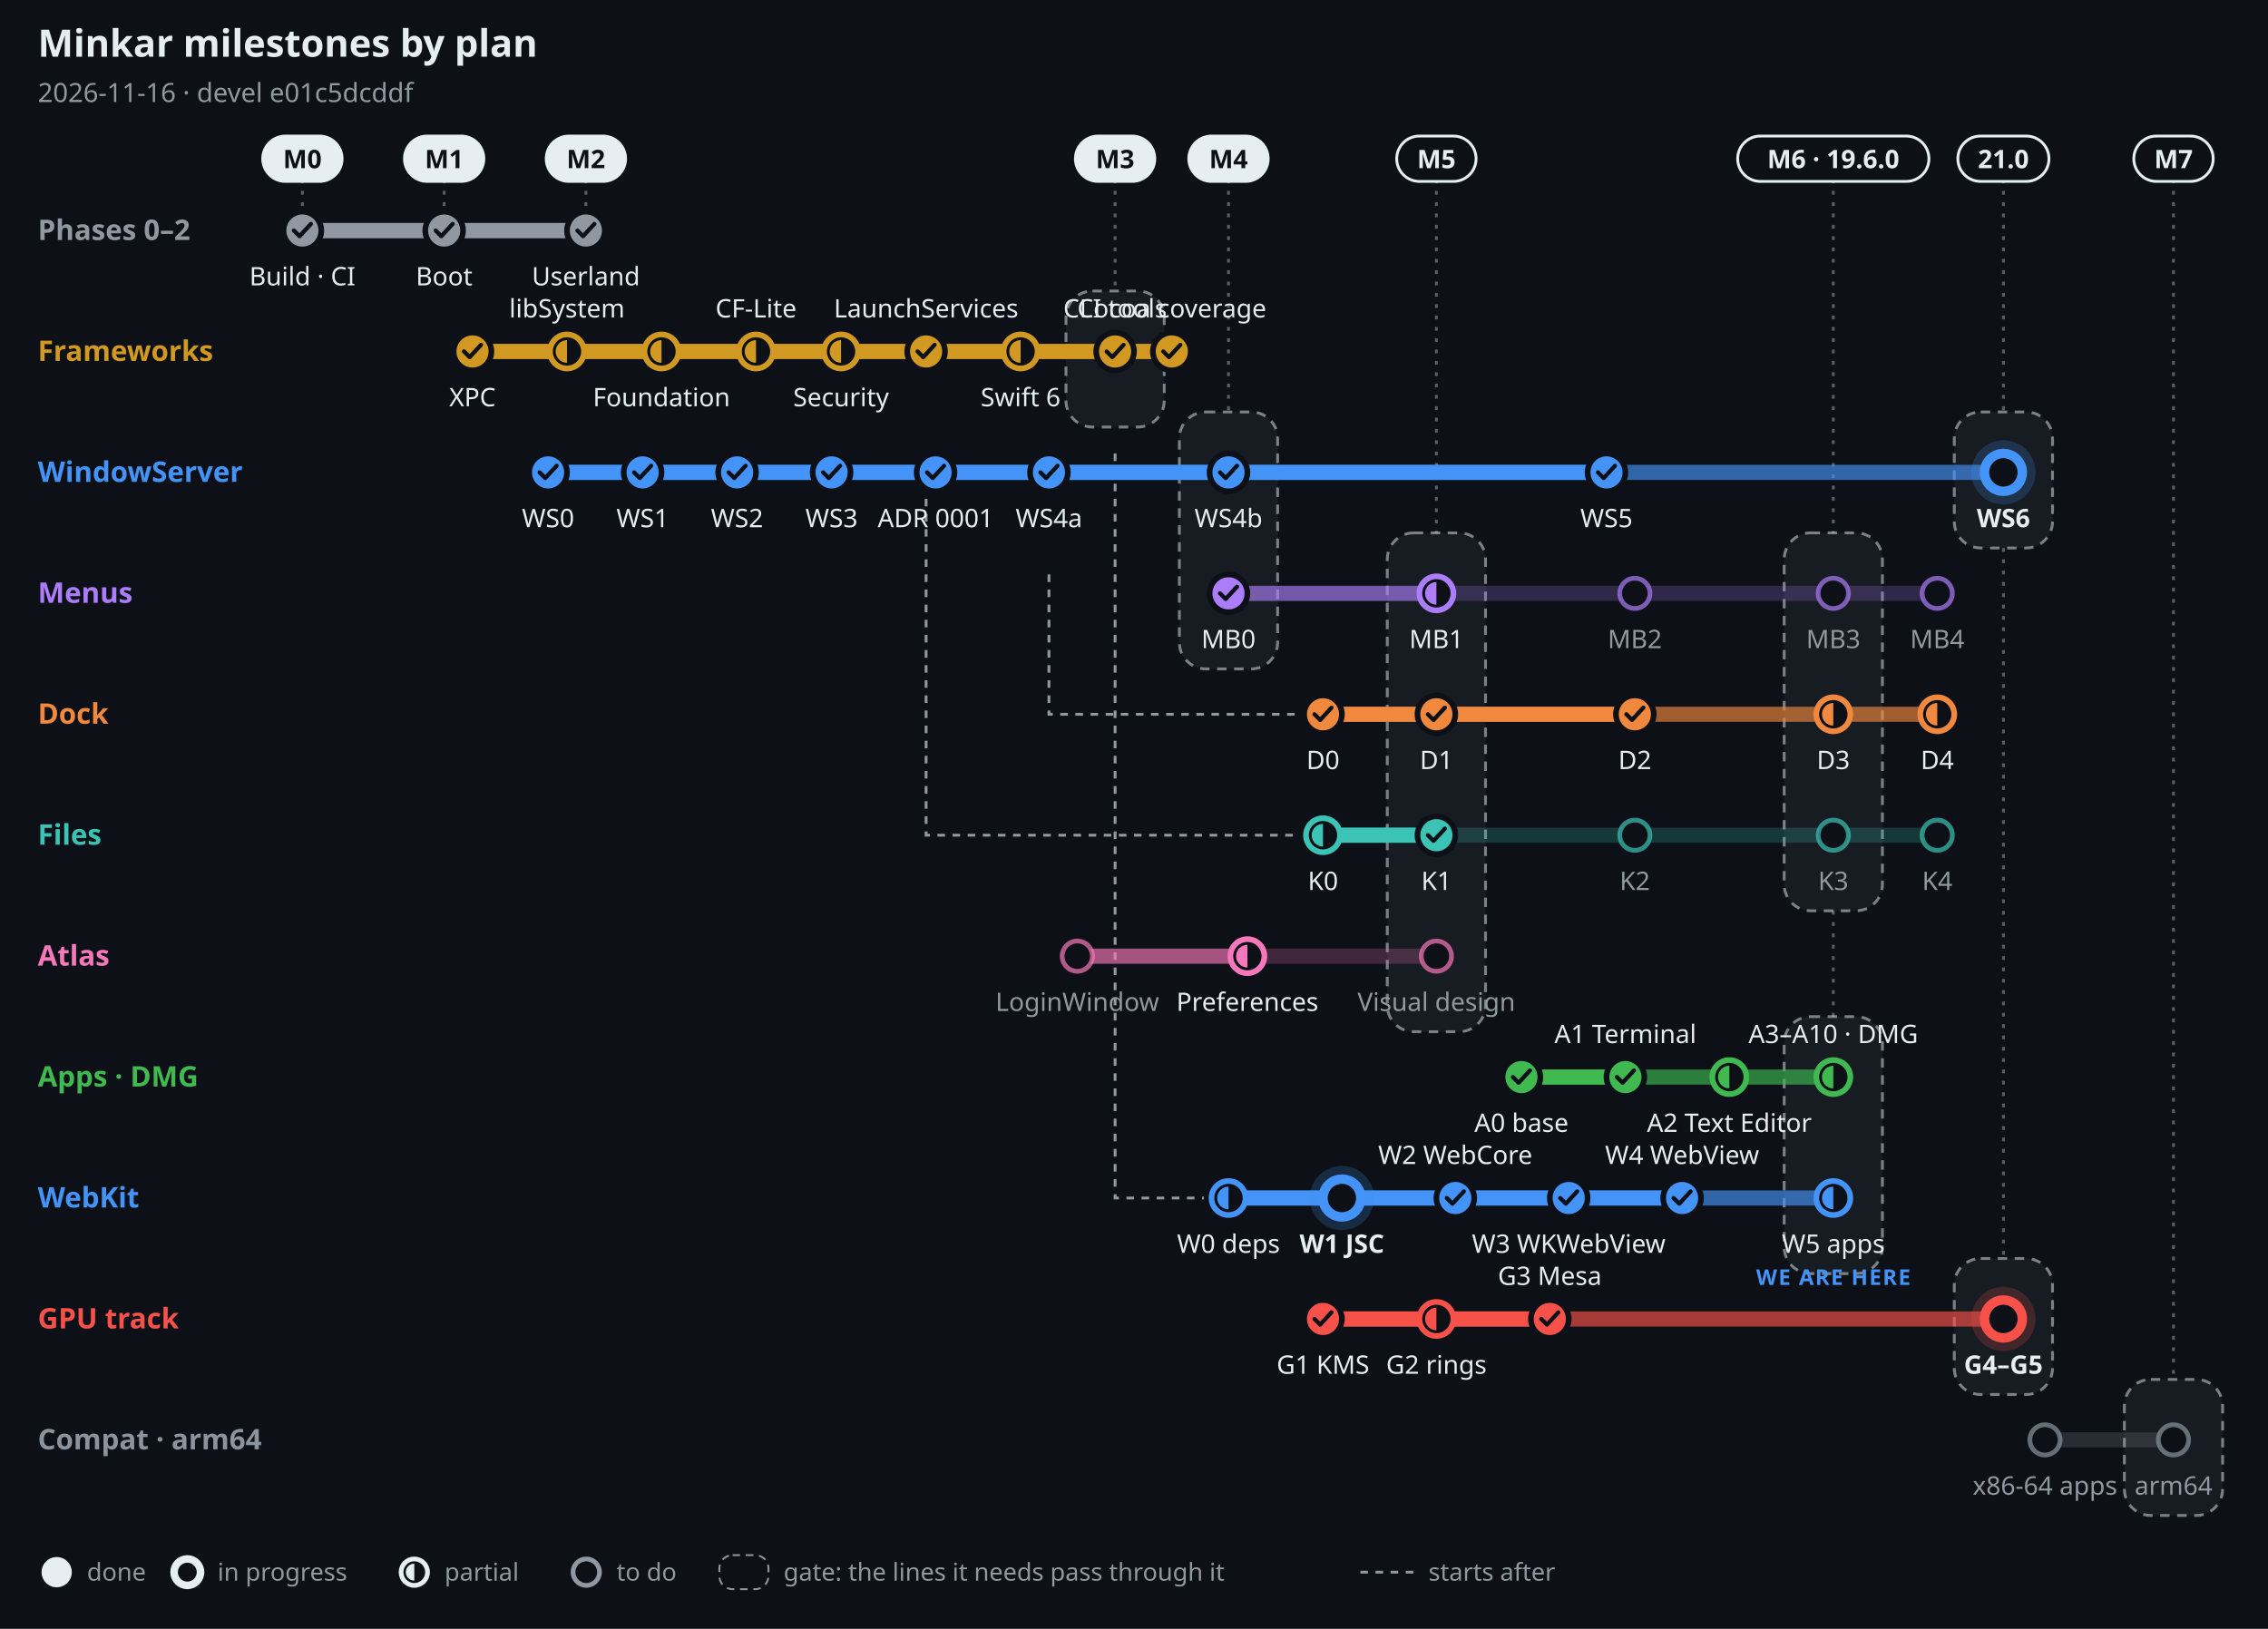
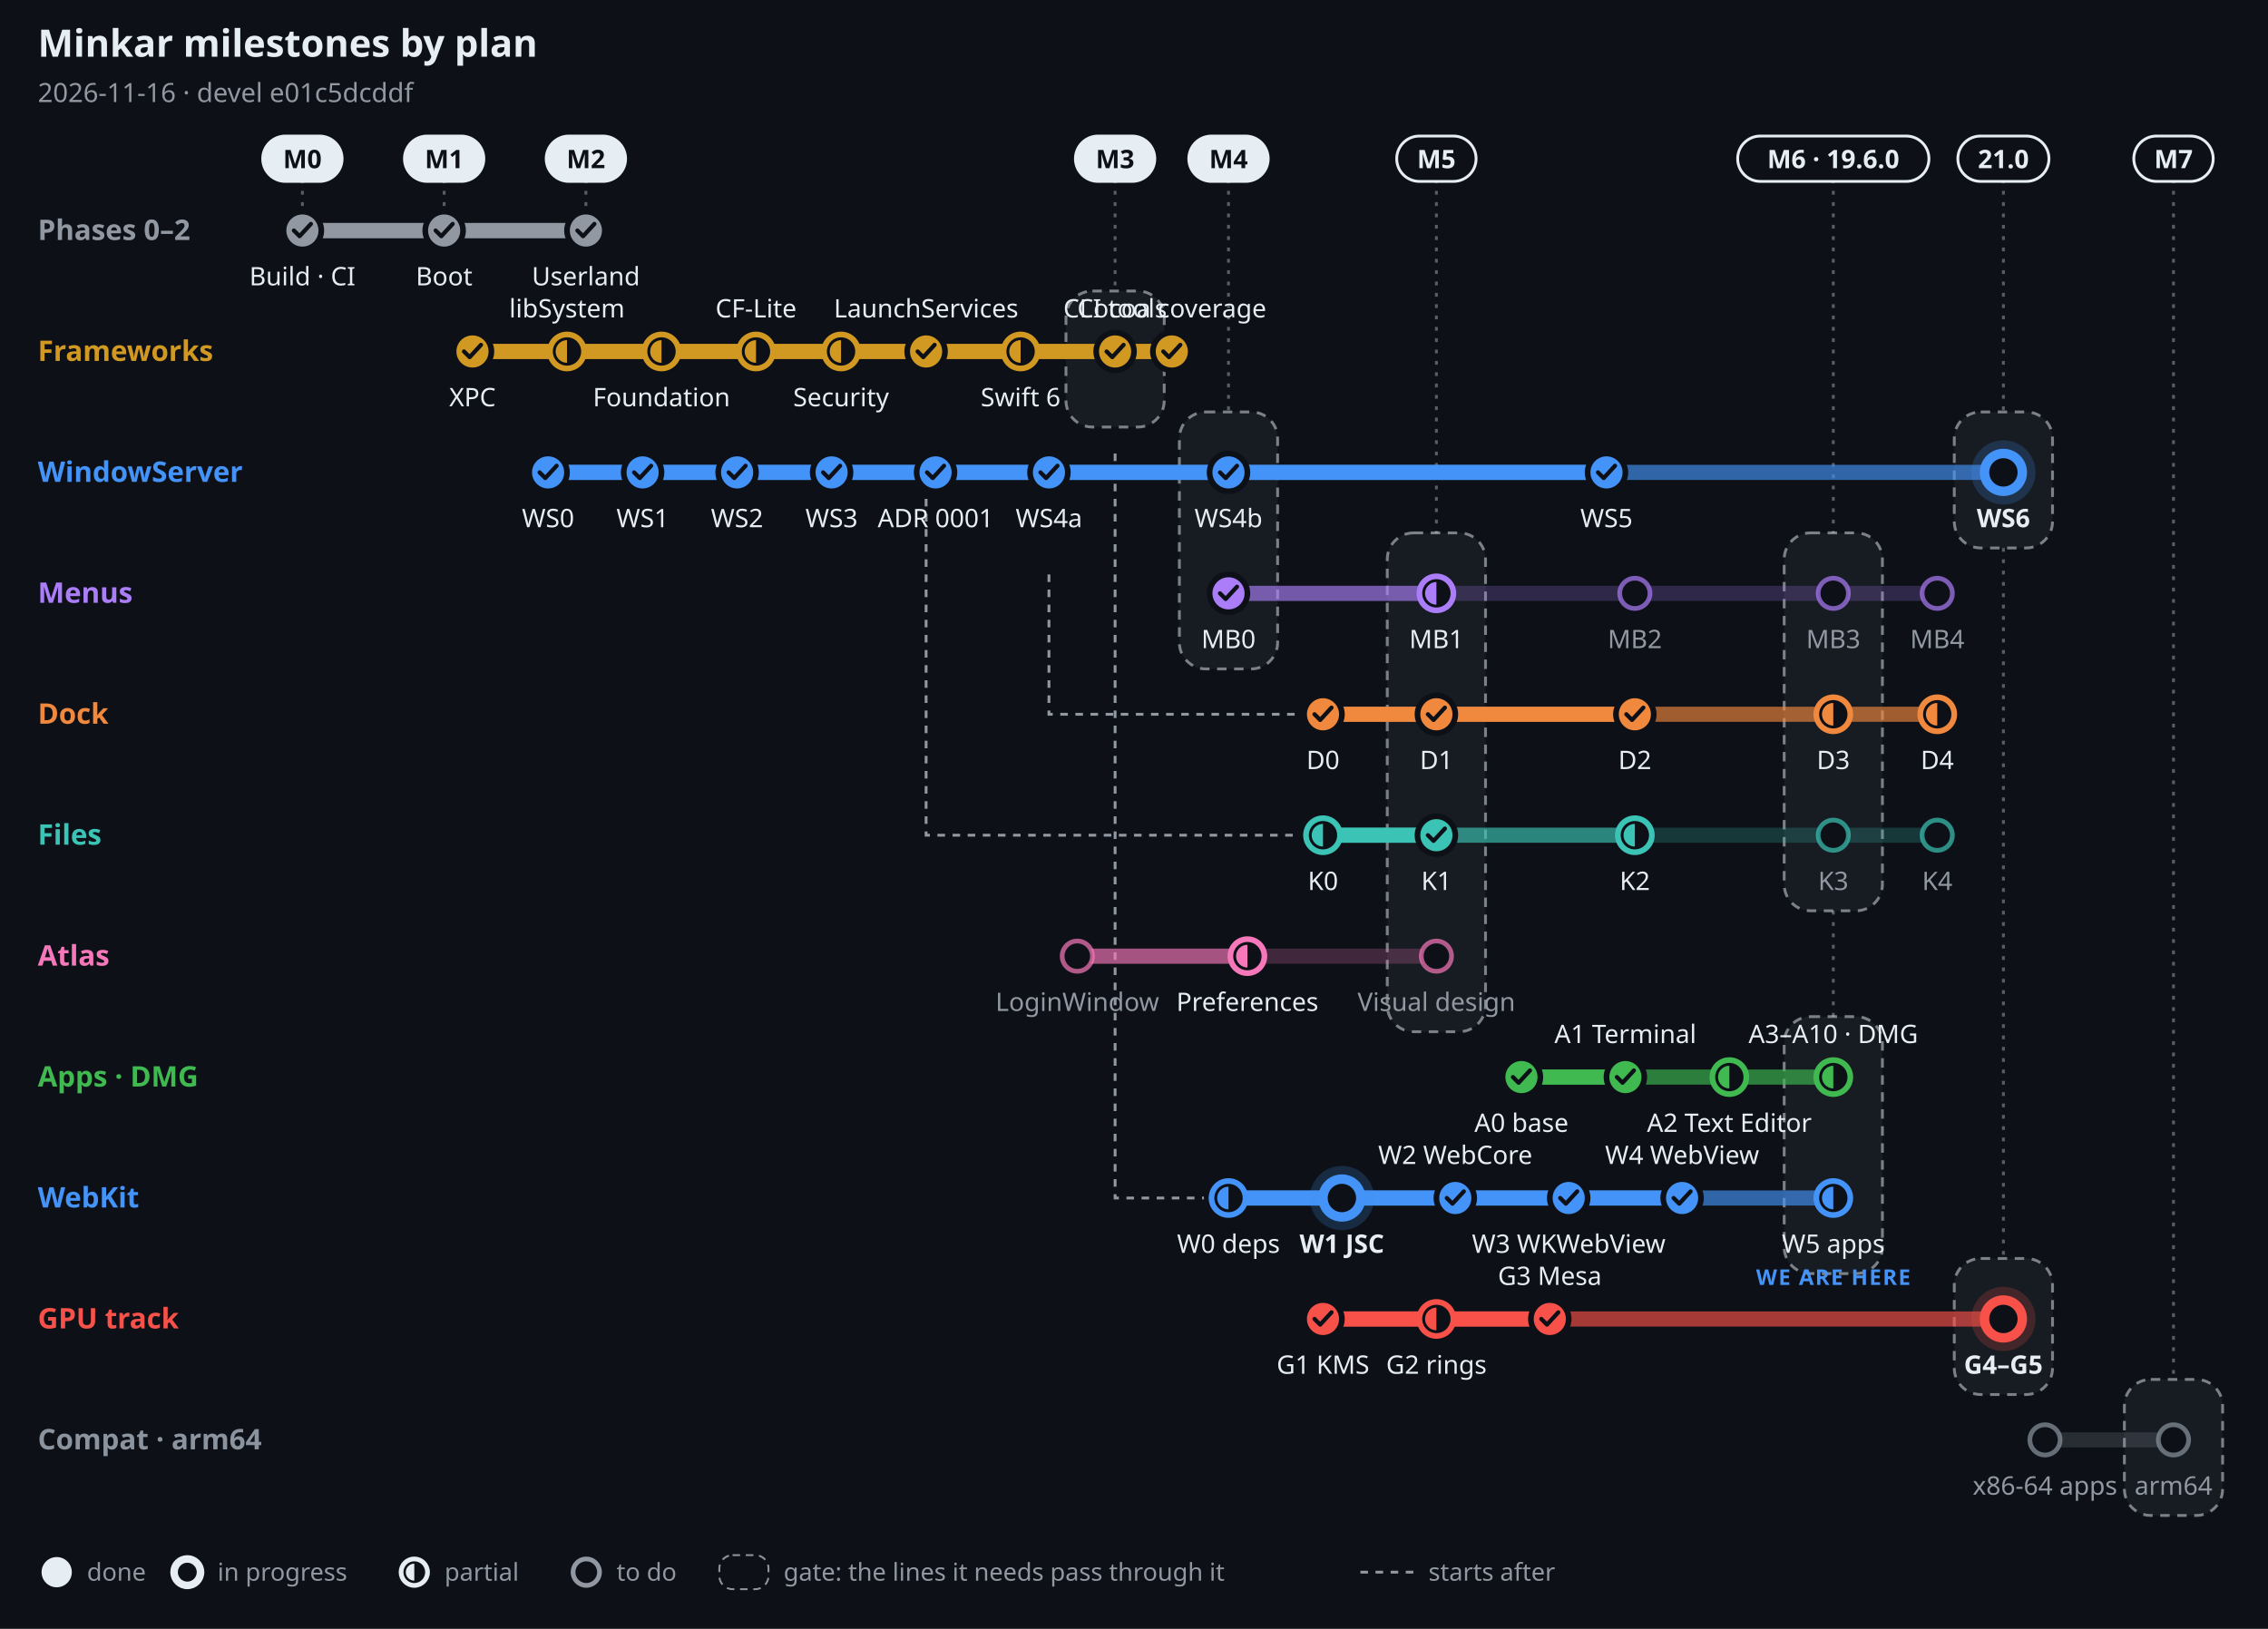
<svg xmlns="http://www.w3.org/2000/svg" width="1200" height="862" viewBox="0 0 1200 862" font-family="-apple-system, BlinkMacSystemFont, 'Segoe UI', 'Noto Sans', Helvetica, Arial, sans-serif" role="img" aria-label="Minkar milestones by plan, 2026-11-16">
  <rect width="1200" height="862" fill="#0d1117" />
  <text x="20" y="30" font-size="20" font-weight="700" fill="#e6edf3" text-anchor="start">Minkar milestones by plan</text>
  <text x="20" y="54" font-size="14" font-weight="400" fill="#9198a1" text-anchor="start">2026-11-16 · devel e01c5dcddf</text>
  <line x1="160" y1="95" x2="160" y2="110" stroke="#e6edf3" stroke-opacity=".35" stroke-width="1.5" stroke-dasharray="2 4" />
  <rect x="139" y="72" width="42" height="24" rx="12" fill="#e6edf3" stroke="#e6edf3" stroke-width="1.5" />
  <text x="160" y="89" font-size="13.5" font-weight="700" fill="#0d1117" text-anchor="middle">M0</text>
  <line x1="235" y1="95" x2="235" y2="110" stroke="#e6edf3" stroke-opacity=".35" stroke-width="1.5" stroke-dasharray="2 4" />
  <rect x="214" y="72" width="42" height="24" rx="12" fill="#e6edf3" stroke="#e6edf3" stroke-width="1.5" />
  <text x="235" y="89" font-size="13.5" font-weight="700" fill="#0d1117" text-anchor="middle">M1</text>
  <line x1="310" y1="95" x2="310" y2="110" stroke="#e6edf3" stroke-opacity=".35" stroke-width="1.5" stroke-dasharray="2 4" />
  <rect x="289" y="72" width="42" height="24" rx="12" fill="#e6edf3" stroke="#e6edf3" stroke-width="1.5" />
  <text x="310" y="89" font-size="13.5" font-weight="700" fill="#0d1117" text-anchor="middle">M2</text>
  <line x1="590" y1="95" x2="590" y2="154" stroke="#e6edf3" stroke-opacity=".35" stroke-width="1.5" stroke-dasharray="2 4" />
  <rect x="564" y="154" width="52" height="72" rx="14" fill="#e6edf3" fill-opacity=".05" stroke="#e6edf3" stroke-opacity=".5" stroke-width="1.5" stroke-dasharray="5 4" />
  <rect x="569" y="72" width="42" height="24" rx="12" fill="#e6edf3" stroke="#e6edf3" stroke-width="1.5" />
  <text x="590" y="89" font-size="13.5" font-weight="700" fill="#0d1117" text-anchor="middle">M3</text>
  <line x1="650" y1="95" x2="650" y2="218" stroke="#e6edf3" stroke-opacity=".35" stroke-width="1.5" stroke-dasharray="2 4" />
  <rect x="624" y="218" width="52" height="136" rx="14" fill="#e6edf3" fill-opacity=".05" stroke="#e6edf3" stroke-opacity=".5" stroke-width="1.5" stroke-dasharray="5 4" />
  <rect x="629" y="72" width="42" height="24" rx="12" fill="#e6edf3" stroke="#e6edf3" stroke-width="1.5" />
  <text x="650" y="89" font-size="13.5" font-weight="700" fill="#0d1117" text-anchor="middle">M4</text>
  <line x1="760" y1="95" x2="760" y2="282" stroke="#e6edf3" stroke-opacity=".35" stroke-width="1.5" stroke-dasharray="2 4" />
  <rect x="734" y="282" width="52" height="264" rx="14" fill="#e6edf3" fill-opacity=".05" stroke="#e6edf3" stroke-opacity=".5" stroke-width="1.5" stroke-dasharray="5 4" />
  <rect x="739" y="72" width="42" height="24" rx="12" fill="#0d1117" stroke="#e6edf3" stroke-width="1.5" />
  <text x="760" y="89" font-size="13.5" font-weight="700" fill="#e6edf3" text-anchor="middle">M5</text>
  <line x1="970" y1="95" x2="970" y2="282" stroke="#e6edf3" stroke-opacity=".35" stroke-width="1.5" stroke-dasharray="2 4" />
  <rect x="944" y="282" width="52" height="200" rx="14" fill="#e6edf3" fill-opacity=".05" stroke="#e6edf3" stroke-opacity=".5" stroke-width="1.5" stroke-dasharray="5 4" />
  <line x1="970" y1="482" x2="970" y2="538" stroke="#e6edf3" stroke-opacity=".35" stroke-width="1.5" stroke-dasharray="2 4" />
  <rect x="944" y="538" width="52" height="136" rx="14" fill="#e6edf3" fill-opacity=".05" stroke="#e6edf3" stroke-opacity=".5" stroke-width="1.5" stroke-dasharray="5 4" />
  <rect x="919.4" y="72" width="101.2" height="24" rx="12" fill="#0d1117" stroke="#e6edf3" stroke-width="1.5" />
  <text x="970" y="89" font-size="13.5" font-weight="700" fill="#e6edf3" text-anchor="middle">M6 · 19.6.0</text>
  <line x1="1060" y1="95" x2="1060" y2="218" stroke="#e6edf3" stroke-opacity=".35" stroke-width="1.5" stroke-dasharray="2 4" />
  <rect x="1034" y="218" width="52" height="72" rx="14" fill="#e6edf3" fill-opacity=".05" stroke="#e6edf3" stroke-opacity=".5" stroke-width="1.5" stroke-dasharray="5 4" />
  <line x1="1060" y1="290" x2="1060" y2="666" stroke="#e6edf3" stroke-opacity=".35" stroke-width="1.5" stroke-dasharray="2 4" />
  <rect x="1034" y="666" width="52" height="72" rx="14" fill="#e6edf3" fill-opacity=".05" stroke="#e6edf3" stroke-opacity=".5" stroke-width="1.5" stroke-dasharray="5 4" />
  <rect x="1035.9" y="72" width="48.2" height="24" rx="12" fill="#0d1117" stroke="#e6edf3" stroke-width="1.5" />
  <text x="1060" y="89" font-size="13.5" font-weight="700" fill="#e6edf3" text-anchor="middle">21.0</text>
  <line x1="1150" y1="95" x2="1150" y2="730" stroke="#e6edf3" stroke-opacity=".35" stroke-width="1.5" stroke-dasharray="2 4" />
  <rect x="1124" y="730" width="52" height="72" rx="14" fill="#e6edf3" fill-opacity=".05" stroke="#e6edf3" stroke-opacity=".5" stroke-width="1.5" stroke-dasharray="5 4" />
  <rect x="1129" y="72" width="42" height="24" rx="12" fill="#0d1117" stroke="#e6edf3" stroke-width="1.5" />
  <text x="1150" y="89" font-size="13.5" font-weight="700" fill="#e6edf3" text-anchor="middle">M7</text>
  <path d="M555 304 V378 H687" fill="none" stroke="#9198a1" stroke-width="1.5" stroke-dasharray="4 4" />
  <path d="M490 240 V442 H687" fill="none" stroke="#9198a1" stroke-width="1.5" stroke-dasharray="4 4" />
  <path d="M590 240 V634 H637" fill="none" stroke="#9198a1" stroke-width="1.5" stroke-dasharray="4 4" />
  <text x="20" y="127" font-size="15" font-weight="700" fill="#9198a1" text-anchor="start">Phases 0–2</text>
  <line x1="160" y1="122" x2="310" y2="122" stroke="#9198a1" stroke-opacity=".22" stroke-width="8" stroke-linecap="round" />
  <line x1="160" y1="122" x2="310" y2="122" stroke="#9198a1" stroke-opacity=".55" stroke-width="8" stroke-linecap="round" />
  <line x1="160" y1="122" x2="310" y2="122" stroke="#9198a1" stroke-opacity="1" stroke-width="8" stroke-linecap="round" />
  <circle cx="160" cy="122" r="10" fill="#9198a1" stroke="#0d1117" stroke-width="3" />
  <path d="M155.5 122 l3 3 l6 -6.5" fill="none" stroke="#0d1117" stroke-width="2.2" stroke-linecap="round" stroke-linejoin="round" />
  <text x="160" y="151" font-size="13.5" font-weight="500" fill="#e6edf3" text-anchor="middle">Build · CI</text>
  <circle cx="235" cy="122" r="10" fill="#9198a1" stroke="#0d1117" stroke-width="3" />
  <path d="M230.5 122 l3 3 l6 -6.5" fill="none" stroke="#0d1117" stroke-width="2.2" stroke-linecap="round" stroke-linejoin="round" />
  <text x="235" y="151" font-size="13.5" font-weight="500" fill="#e6edf3" text-anchor="middle">Boot</text>
  <circle cx="310" cy="122" r="10" fill="#9198a1" stroke="#0d1117" stroke-width="3" />
  <path d="M305.5 122 l3 3 l6 -6.5" fill="none" stroke="#0d1117" stroke-width="2.2" stroke-linecap="round" stroke-linejoin="round" />
  <text x="310" y="151" font-size="13.5" font-weight="500" fill="#e6edf3" text-anchor="middle">Userland</text>
  <text x="20" y="191" font-size="15" font-weight="700" fill="#d29922" text-anchor="start">Frameworks</text>
  <line x1="250" y1="186" x2="620" y2="186" stroke="#d29922" stroke-opacity=".22" stroke-width="8" stroke-linecap="round" />
  <line x1="250" y1="186" x2="620" y2="186" stroke="#d29922" stroke-opacity=".55" stroke-width="8" stroke-linecap="round" />
  <line x1="250" y1="186" x2="620" y2="186" stroke="#d29922" stroke-opacity="1" stroke-width="8" stroke-linecap="round" />
  <circle cx="250" cy="186" r="10" fill="#d29922" stroke="#0d1117" stroke-width="3" />
  <path d="M245.5 186 l3 3 l6 -6.5" fill="none" stroke="#0d1117" stroke-width="2.2" stroke-linecap="round" stroke-linejoin="round" />
  <text x="250" y="215" font-size="13.5" font-weight="500" fill="#e6edf3" text-anchor="middle">XPC</text>
  <circle cx="300" cy="186" r="9" fill="#0d1117" stroke="#d29922" stroke-width="3" />
  <path d="M300 180 A6 6 0 0 0 300 192 Z" fill="#d29922" />
  <text x="300" y="168" font-size="13.5" font-weight="500" fill="#e6edf3" text-anchor="middle">libSystem</text>
  <circle cx="350" cy="186" r="9" fill="#0d1117" stroke="#d29922" stroke-width="3" />
  <path d="M350 180 A6 6 0 0 0 350 192 Z" fill="#d29922" />
  <text x="350" y="215" font-size="13.5" font-weight="500" fill="#e6edf3" text-anchor="middle">Foundation</text>
  <circle cx="400" cy="186" r="9" fill="#0d1117" stroke="#d29922" stroke-width="3" />
  <path d="M400 180 A6 6 0 0 0 400 192 Z" fill="#d29922" />
  <text x="400" y="168" font-size="13.5" font-weight="500" fill="#e6edf3" text-anchor="middle">CF-Lite</text>
  <circle cx="445" cy="186" r="9" fill="#0d1117" stroke="#d29922" stroke-width="3" />
  <path d="M445 180 A6 6 0 0 0 445 192 Z" fill="#d29922" />
  <text x="445" y="215" font-size="13.5" font-weight="500" fill="#e6edf3" text-anchor="middle">Security</text>
  <circle cx="490" cy="186" r="10" fill="#d29922" stroke="#0d1117" stroke-width="3" />
  <path d="M485.5 186 l3 3 l6 -6.5" fill="none" stroke="#0d1117" stroke-width="2.2" stroke-linecap="round" stroke-linejoin="round" />
  <text x="490" y="168" font-size="13.5" font-weight="500" fill="#e6edf3" text-anchor="middle">LaunchServices</text>
  <circle cx="540" cy="186" r="9" fill="#0d1117" stroke="#d29922" stroke-width="3" />
  <path d="M540 180 A6 6 0 0 0 540 192 Z" fill="#d29922" />
  <text x="540" y="215" font-size="13.5" font-weight="500" fill="#e6edf3" text-anchor="middle">Swift 6</text>
  <circle cx="590" cy="186" r="10" fill="#d29922" stroke="#0d1117" stroke-width="3" />
  <path d="M585.5 186 l3 3 l6 -6.5" fill="none" stroke="#0d1117" stroke-width="2.2" stroke-linecap="round" stroke-linejoin="round" />
  <text x="590" y="168" font-size="13.5" font-weight="500" fill="#e6edf3" text-anchor="middle">CLI tools</text>
  <circle cx="620" cy="186" r="10" fill="#d29922" stroke="#0d1117" stroke-width="3" />
  <path d="M615.5 186 l3 3 l6 -6.5" fill="none" stroke="#0d1117" stroke-width="2.2" stroke-linecap="round" stroke-linejoin="round" />
  <text x="620" y="168" font-size="13.5" font-weight="500" fill="#e6edf3" text-anchor="middle">Cocoa coverage</text>
  <text x="20" y="255" font-size="15" font-weight="700" fill="#4493f8" text-anchor="start">WindowServer</text>
  <line x1="290" y1="250" x2="1060" y2="250" stroke="#4493f8" stroke-opacity=".22" stroke-width="8" stroke-linecap="round" />
  <line x1="290" y1="250" x2="1060" y2="250" stroke="#4493f8" stroke-opacity=".55" stroke-width="8" stroke-linecap="round" />
  <line x1="290" y1="250" x2="850" y2="250" stroke="#4493f8" stroke-opacity="1" stroke-width="8" stroke-linecap="round" />
  <circle cx="290" cy="250" r="10" fill="#4493f8" stroke="#0d1117" stroke-width="3" />
  <path d="M285.5 250 l3 3 l6 -6.5" fill="none" stroke="#0d1117" stroke-width="2.2" stroke-linecap="round" stroke-linejoin="round" />
  <text x="290" y="279" font-size="13.5" font-weight="500" fill="#e6edf3" text-anchor="middle">WS0</text>
  <circle cx="340" cy="250" r="10" fill="#4493f8" stroke="#0d1117" stroke-width="3" />
  <path d="M335.5 250 l3 3 l6 -6.5" fill="none" stroke="#0d1117" stroke-width="2.2" stroke-linecap="round" stroke-linejoin="round" />
  <text x="340" y="279" font-size="13.5" font-weight="500" fill="#e6edf3" text-anchor="middle">WS1</text>
  <circle cx="390" cy="250" r="10" fill="#4493f8" stroke="#0d1117" stroke-width="3" />
  <path d="M385.5 250 l3 3 l6 -6.5" fill="none" stroke="#0d1117" stroke-width="2.2" stroke-linecap="round" stroke-linejoin="round" />
  <text x="390" y="279" font-size="13.5" font-weight="500" fill="#e6edf3" text-anchor="middle">WS2</text>
  <circle cx="440" cy="250" r="10" fill="#4493f8" stroke="#0d1117" stroke-width="3" />
  <path d="M435.5 250 l3 3 l6 -6.5" fill="none" stroke="#0d1117" stroke-width="2.2" stroke-linecap="round" stroke-linejoin="round" />
  <text x="440" y="279" font-size="13.5" font-weight="500" fill="#e6edf3" text-anchor="middle">WS3</text>
  <circle cx="495" cy="250" r="10" fill="#4493f8" stroke="#0d1117" stroke-width="3" />
  <path d="M490.5 250 l3 3 l6 -6.5" fill="none" stroke="#0d1117" stroke-width="2.2" stroke-linecap="round" stroke-linejoin="round" />
  <text x="495" y="279" font-size="13.5" font-weight="500" fill="#e6edf3" text-anchor="middle">ADR 0001</text>
  <circle cx="555" cy="250" r="10" fill="#4493f8" stroke="#0d1117" stroke-width="3" />
  <path d="M550.5 250 l3 3 l6 -6.5" fill="none" stroke="#0d1117" stroke-width="2.2" stroke-linecap="round" stroke-linejoin="round" />
  <text x="555" y="279" font-size="13.5" font-weight="500" fill="#e6edf3" text-anchor="middle">WS4a</text>
  <circle cx="650" cy="250" r="10" fill="#4493f8" stroke="#0d1117" stroke-width="3" />
  <path d="M645.5 250 l3 3 l6 -6.5" fill="none" stroke="#0d1117" stroke-width="2.2" stroke-linecap="round" stroke-linejoin="round" />
  <text x="650" y="279" font-size="13.5" font-weight="500" fill="#e6edf3" text-anchor="middle">WS4b</text>
  <circle cx="850" cy="250" r="10" fill="#4493f8" stroke="#0d1117" stroke-width="3" />
  <path d="M845.5 250 l3 3 l6 -6.5" fill="none" stroke="#0d1117" stroke-width="2.2" stroke-linecap="round" stroke-linejoin="round" />
  <text x="850" y="279" font-size="13.5" font-weight="500" fill="#e6edf3" text-anchor="middle">WS5</text>
  <circle cx="1060" cy="250" r="17" fill="#4493f8" fill-opacity=".2" />
  <circle cx="1060" cy="250" r="10" fill="#0d1117" stroke="#4493f8" stroke-width="5" />
  <text x="1060" y="279" font-size="13.5" font-weight="700" fill="#e6edf3" text-anchor="middle">WS6</text>
  <text x="20" y="319" font-size="15" font-weight="700" fill="#ab7df8" text-anchor="start">Menus</text>
  <line x1="650" y1="314" x2="1025" y2="314" stroke="#ab7df8" stroke-opacity=".22" stroke-width="8" stroke-linecap="round" />
  <line x1="650" y1="314" x2="760" y2="314" stroke="#ab7df8" stroke-opacity=".55" stroke-width="8" stroke-linecap="round" />
  <line x1="650" y1="314" x2="650" y2="314" stroke="#ab7df8" stroke-opacity="1" stroke-width="8" stroke-linecap="round" />
  <circle cx="650" cy="314" r="10" fill="#ab7df8" stroke="#0d1117" stroke-width="3" />
  <path d="M645.5 314 l3 3 l6 -6.5" fill="none" stroke="#0d1117" stroke-width="2.2" stroke-linecap="round" stroke-linejoin="round" />
  <text x="650" y="343" font-size="13.5" font-weight="500" fill="#e6edf3" text-anchor="middle">MB0</text>
  <circle cx="760" cy="314" r="9" fill="#0d1117" stroke="#ab7df8" stroke-width="3" />
  <path d="M760 308 A6 6 0 0 0 760 320 Z" fill="#ab7df8" />
  <text x="760" y="343" font-size="13.5" font-weight="500" fill="#e6edf3" text-anchor="middle">MB1</text>
  <circle cx="865" cy="314" r="8" fill="#0d1117" stroke="#ab7df8" stroke-opacity=".7" stroke-width="2.5" />
  <text x="865" y="343" font-size="13.5" font-weight="500" fill="#9198a1" text-anchor="middle">MB2</text>
  <circle cx="970" cy="314" r="8" fill="#0d1117" stroke="#ab7df8" stroke-opacity=".7" stroke-width="2.5" />
  <text x="970" y="343" font-size="13.5" font-weight="500" fill="#9198a1" text-anchor="middle">MB3</text>
  <circle cx="1025" cy="314" r="8" fill="#0d1117" stroke="#ab7df8" stroke-opacity=".7" stroke-width="2.5" />
  <text x="1025" y="343" font-size="13.5" font-weight="500" fill="#9198a1" text-anchor="middle">MB4</text>
  <text x="20" y="383" font-size="15" font-weight="700" fill="#f0883e" text-anchor="start">Dock</text>
  <line x1="700" y1="378" x2="1025" y2="378" stroke="#f0883e" stroke-opacity=".22" stroke-width="8" stroke-linecap="round" />
  <line x1="700" y1="378" x2="1025" y2="378" stroke="#f0883e" stroke-opacity=".55" stroke-width="8" stroke-linecap="round" />
  <line x1="700" y1="378" x2="865" y2="378" stroke="#f0883e" stroke-opacity="1" stroke-width="8" stroke-linecap="round" />
  <circle cx="700" cy="378" r="10" fill="#f0883e" stroke="#0d1117" stroke-width="3" />
  <path d="M695.5 378 l3 3 l6 -6.5" fill="none" stroke="#0d1117" stroke-width="2.2" stroke-linecap="round" stroke-linejoin="round" />
  <text x="700" y="407" font-size="13.5" font-weight="500" fill="#e6edf3" text-anchor="middle">D0</text>
  <circle cx="760" cy="378" r="10" fill="#f0883e" stroke="#0d1117" stroke-width="3" />
  <path d="M755.5 378 l3 3 l6 -6.5" fill="none" stroke="#0d1117" stroke-width="2.2" stroke-linecap="round" stroke-linejoin="round" />
  <text x="760" y="407" font-size="13.5" font-weight="500" fill="#e6edf3" text-anchor="middle">D1</text>
  <circle cx="865" cy="378" r="10" fill="#f0883e" stroke="#0d1117" stroke-width="3" />
  <path d="M860.5 378 l3 3 l6 -6.5" fill="none" stroke="#0d1117" stroke-width="2.2" stroke-linecap="round" stroke-linejoin="round" />
  <text x="865" y="407" font-size="13.5" font-weight="500" fill="#e6edf3" text-anchor="middle">D2</text>
  <circle cx="970" cy="378" r="9" fill="#0d1117" stroke="#f0883e" stroke-width="3" />
  <path d="M970 372 A6 6 0 0 0 970 384 Z" fill="#f0883e" />
  <text x="970" y="407" font-size="13.5" font-weight="500" fill="#e6edf3" text-anchor="middle">D3</text>
  <circle cx="1025" cy="378" r="9" fill="#0d1117" stroke="#f0883e" stroke-width="3" />
  <path d="M1025 372 A6 6 0 0 0 1025 384 Z" fill="#f0883e" />
  <text x="1025" y="407" font-size="13.5" font-weight="500" fill="#e6edf3" text-anchor="middle">D4</text>
  <text x="20" y="447" font-size="15" font-weight="700" fill="#3bc4b5" text-anchor="start">Files</text>
  <line x1="700" y1="442" x2="1025" y2="442" stroke="#3bc4b5" stroke-opacity=".22" stroke-width="8" stroke-linecap="round" />
-   <line x1="700" y1="442" x2="760" y2="442" stroke="#3bc4b5" stroke-opacity=".55" stroke-width="8" stroke-linecap="round" />
+   <line x1="700" y1="442" x2="865" y2="442" stroke="#3bc4b5" stroke-opacity=".55" stroke-width="8" stroke-linecap="round" />
  <line x1="700" y1="442" x2="760" y2="442" stroke="#3bc4b5" stroke-opacity="1" stroke-width="8" stroke-linecap="round" />
  <circle cx="700" cy="442" r="9" fill="#0d1117" stroke="#3bc4b5" stroke-width="3" />
  <path d="M700 436 A6 6 0 0 0 700 448 Z" fill="#3bc4b5" />
  <text x="700" y="471" font-size="13.5" font-weight="500" fill="#e6edf3" text-anchor="middle">K0</text>
  <circle cx="760" cy="442" r="10" fill="#3bc4b5" stroke="#0d1117" stroke-width="3" />
  <path d="M755.5 442 l3 3 l6 -6.5" fill="none" stroke="#0d1117" stroke-width="2.2" stroke-linecap="round" stroke-linejoin="round" />
  <text x="760" y="471" font-size="13.5" font-weight="500" fill="#e6edf3" text-anchor="middle">K1</text>
-   <circle cx="865" cy="442" r="8" fill="#0d1117" stroke="#3bc4b5" stroke-opacity=".7" stroke-width="2.5" />
-   <text x="865" y="471" font-size="13.5" font-weight="500" fill="#9198a1" text-anchor="middle">K2</text>
+   <circle cx="865" cy="442" r="9" fill="#0d1117" stroke="#3bc4b5" stroke-width="3" />
+   <path d="M865 436 A6 6 0 0 0 865 448 Z" fill="#3bc4b5" />
+   <text x="865" y="471" font-size="13.5" font-weight="500" fill="#e6edf3" text-anchor="middle">K2</text>
  <circle cx="970" cy="442" r="8" fill="#0d1117" stroke="#3bc4b5" stroke-opacity=".7" stroke-width="2.5" />
  <text x="970" y="471" font-size="13.5" font-weight="500" fill="#9198a1" text-anchor="middle">K3</text>
  <circle cx="1025" cy="442" r="8" fill="#0d1117" stroke="#3bc4b5" stroke-opacity=".7" stroke-width="2.5" />
  <text x="1025" y="471" font-size="13.5" font-weight="500" fill="#9198a1" text-anchor="middle">K4</text>
  <text x="20" y="511" font-size="15" font-weight="700" fill="#f778ba" text-anchor="start">Atlas</text>
  <line x1="570" y1="506" x2="760" y2="506" stroke="#f778ba" stroke-opacity=".22" stroke-width="8" stroke-linecap="round" />
  <line x1="570" y1="506" x2="660" y2="506" stroke="#f778ba" stroke-opacity=".55" stroke-width="8" stroke-linecap="round" />
  <circle cx="570" cy="506" r="8" fill="#0d1117" stroke="#f778ba" stroke-opacity=".7" stroke-width="2.5" />
  <text x="570" y="535" font-size="13.5" font-weight="500" fill="#9198a1" text-anchor="middle">LoginWindow</text>
  <circle cx="660" cy="506" r="9" fill="#0d1117" stroke="#f778ba" stroke-width="3" />
  <path d="M660 500 A6 6 0 0 0 660 512 Z" fill="#f778ba" />
  <text x="660" y="535" font-size="13.5" font-weight="500" fill="#e6edf3" text-anchor="middle">Preferences</text>
  <circle cx="760" cy="506" r="8" fill="#0d1117" stroke="#f778ba" stroke-opacity=".7" stroke-width="2.5" />
  <text x="760" y="535" font-size="13.5" font-weight="500" fill="#9198a1" text-anchor="middle">Visual design</text>
  <text x="20" y="575" font-size="15" font-weight="700" fill="#3fb950" text-anchor="start">Apps · DMG</text>
  <line x1="805" y1="570" x2="970" y2="570" stroke="#3fb950" stroke-opacity=".22" stroke-width="8" stroke-linecap="round" />
  <line x1="805" y1="570" x2="970" y2="570" stroke="#3fb950" stroke-opacity=".55" stroke-width="8" stroke-linecap="round" />
  <line x1="805" y1="570" x2="860" y2="570" stroke="#3fb950" stroke-opacity="1" stroke-width="8" stroke-linecap="round" />
  <circle cx="805" cy="570" r="10" fill="#3fb950" stroke="#0d1117" stroke-width="3" />
  <path d="M800.5 570 l3 3 l6 -6.5" fill="none" stroke="#0d1117" stroke-width="2.2" stroke-linecap="round" stroke-linejoin="round" />
  <text x="805" y="599" font-size="13.5" font-weight="500" fill="#e6edf3" text-anchor="middle">A0 base</text>
  <circle cx="860" cy="570" r="10" fill="#3fb950" stroke="#0d1117" stroke-width="3" />
  <path d="M855.5 570 l3 3 l6 -6.5" fill="none" stroke="#0d1117" stroke-width="2.2" stroke-linecap="round" stroke-linejoin="round" />
  <text x="860" y="552" font-size="13.5" font-weight="500" fill="#e6edf3" text-anchor="middle">A1 Terminal</text>
  <circle cx="915" cy="570" r="9" fill="#0d1117" stroke="#3fb950" stroke-width="3" />
  <path d="M915 564 A6 6 0 0 0 915 576 Z" fill="#3fb950" />
  <text x="915" y="599" font-size="13.5" font-weight="500" fill="#e6edf3" text-anchor="middle">A2 Text Editor</text>
  <circle cx="970" cy="570" r="9" fill="#0d1117" stroke="#3fb950" stroke-width="3" />
  <path d="M970 564 A6 6 0 0 0 970 576 Z" fill="#3fb950" />
  <text x="970" y="552" font-size="13.5" font-weight="500" fill="#e6edf3" text-anchor="middle">A3–A10 · DMG</text>
  <text x="20" y="639" font-size="15" font-weight="700" fill="#4493f8" text-anchor="start">WebKit</text>
  <line x1="650" y1="634" x2="970" y2="634" stroke="#4493f8" stroke-opacity=".22" stroke-width="8" stroke-linecap="round" />
  <line x1="650" y1="634" x2="970" y2="634" stroke="#4493f8" stroke-opacity=".55" stroke-width="8" stroke-linecap="round" />
  <line x1="650" y1="634" x2="890" y2="634" stroke="#4493f8" stroke-opacity="1" stroke-width="8" stroke-linecap="round" />
  <circle cx="650" cy="634" r="9" fill="#0d1117" stroke="#4493f8" stroke-width="3" />
  <path d="M650 628 A6 6 0 0 0 650 640 Z" fill="#4493f8" />
  <text x="650" y="663" font-size="13.5" font-weight="500" fill="#e6edf3" text-anchor="middle">W0 deps</text>
  <circle cx="710" cy="634" r="17" fill="#4493f8" fill-opacity=".2" />
  <circle cx="710" cy="634" r="10" fill="#0d1117" stroke="#4493f8" stroke-width="5" />
  <text x="710" y="663" font-size="13.5" font-weight="700" fill="#e6edf3" text-anchor="middle">W1 JSC</text>
  <circle cx="770" cy="634" r="10" fill="#4493f8" stroke="#0d1117" stroke-width="3" />
  <path d="M765.5 634 l3 3 l6 -6.5" fill="none" stroke="#0d1117" stroke-width="2.2" stroke-linecap="round" stroke-linejoin="round" />
  <text x="770" y="616" font-size="13.5" font-weight="500" fill="#e6edf3" text-anchor="middle">W2 WebCore</text>
  <circle cx="830" cy="634" r="10" fill="#4493f8" stroke="#0d1117" stroke-width="3" />
  <path d="M825.5 634 l3 3 l6 -6.5" fill="none" stroke="#0d1117" stroke-width="2.2" stroke-linecap="round" stroke-linejoin="round" />
  <text x="830" y="663" font-size="13.5" font-weight="500" fill="#e6edf3" text-anchor="middle">W3 WKWebView</text>
  <circle cx="890" cy="634" r="10" fill="#4493f8" stroke="#0d1117" stroke-width="3" />
  <path d="M885.5 634 l3 3 l6 -6.5" fill="none" stroke="#0d1117" stroke-width="2.2" stroke-linecap="round" stroke-linejoin="round" />
  <text x="890" y="616" font-size="13.5" font-weight="500" fill="#e6edf3" text-anchor="middle">W4 WebView</text>
  <circle cx="970" cy="634" r="9" fill="#0d1117" stroke="#4493f8" stroke-width="3" />
  <path d="M970 628 A6 6 0 0 0 970 640 Z" fill="#4493f8" />
  <text x="970" y="663" font-size="13.5" font-weight="500" fill="#e6edf3" text-anchor="middle">W5 apps</text>
  <text x="970" y="680" font-size="11.5" font-weight="800" fill="#4493f8" text-anchor="middle" letter-spacing=".06em">WE ARE HERE</text>
  <text x="20" y="703" font-size="15" font-weight="700" fill="#f85149" text-anchor="start">GPU track</text>
  <line x1="700" y1="698" x2="1060" y2="698" stroke="#f85149" stroke-opacity=".22" stroke-width="8" stroke-linecap="round" />
  <line x1="700" y1="698" x2="1060" y2="698" stroke="#f85149" stroke-opacity=".55" stroke-width="8" stroke-linecap="round" />
  <line x1="700" y1="698" x2="820" y2="698" stroke="#f85149" stroke-opacity="1" stroke-width="8" stroke-linecap="round" />
  <circle cx="700" cy="698" r="10" fill="#f85149" stroke="#0d1117" stroke-width="3" />
  <path d="M695.5 698 l3 3 l6 -6.5" fill="none" stroke="#0d1117" stroke-width="2.2" stroke-linecap="round" stroke-linejoin="round" />
  <text x="700" y="727" font-size="13.5" font-weight="500" fill="#e6edf3" text-anchor="middle">G1 KMS</text>
  <circle cx="760" cy="698" r="9" fill="#0d1117" stroke="#f85149" stroke-width="3" />
  <path d="M760 692 A6 6 0 0 0 760 704 Z" fill="#f85149" />
  <text x="760" y="727" font-size="13.5" font-weight="500" fill="#e6edf3" text-anchor="middle">G2 rings</text>
  <circle cx="820" cy="698" r="10" fill="#f85149" stroke="#0d1117" stroke-width="3" />
  <path d="M815.5 698 l3 3 l6 -6.5" fill="none" stroke="#0d1117" stroke-width="2.2" stroke-linecap="round" stroke-linejoin="round" />
  <text x="820" y="680" font-size="13.5" font-weight="500" fill="#e6edf3" text-anchor="middle">G3 Mesa</text>
  <circle cx="1060" cy="698" r="17" fill="#f85149" fill-opacity=".2" />
  <circle cx="1060" cy="698" r="10" fill="#0d1117" stroke="#f85149" stroke-width="5" />
  <text x="1060" y="727" font-size="13.5" font-weight="700" fill="#e6edf3" text-anchor="middle">G4–G5</text>
  <text x="20" y="767" font-size="15" font-weight="700" fill="#8b949e" text-anchor="start">Compat · arm64</text>
  <line x1="1082" y1="762" x2="1150" y2="762" stroke="#8b949e" stroke-opacity=".22" stroke-width="8" stroke-linecap="round" />
  <circle cx="1082" cy="762" r="8" fill="#0d1117" stroke="#8b949e" stroke-opacity=".7" stroke-width="2.5" />
  <text x="1082" y="791" font-size="13.5" font-weight="500" fill="#9198a1" text-anchor="middle">x86-64 apps</text>
  <circle cx="1150" cy="762" r="8" fill="#0d1117" stroke="#8b949e" stroke-opacity=".7" stroke-width="2.5" />
  <text x="1150" y="791" font-size="13.5" font-weight="500" fill="#9198a1" text-anchor="middle">arm64</text>
  <circle cx="30" cy="832" r="8" fill="#e6edf3" />
  <text x="46" y="836.5" font-size="13" font-weight="400" fill="#9198a1" text-anchor="start">done</text>
  <circle cx="99.1" cy="832" r="7" fill="#0d1117" stroke="#e6edf3" stroke-width="4" />
  <text x="115.1" y="836.5" font-size="13" font-weight="400" fill="#9198a1" text-anchor="start">in progress</text>
  <circle cx="219.2" cy="832" r="7" fill="#0d1117" stroke="#e6edf3" stroke-width="2.5" />
  <path d="M219.2 827.5 A4.5 4.5 0 0 0 219.2 836.5 Z" fill="#e6edf3" />
  <text x="235.2" y="836.5" font-size="13" font-weight="400" fill="#9198a1" text-anchor="start">partial</text>
  <circle cx="310.2" cy="832" r="7" fill="#0d1117" stroke="#9198a1" stroke-width="2.5" />
  <text x="326.2" y="836.5" font-size="13" font-weight="400" fill="#9198a1" text-anchor="start">to do</text>
  <rect x="380.6" y="823" width="26" height="18" rx="7" fill="none" stroke="#e6edf3" stroke-opacity=".6" stroke-dasharray="4 3" />
  <text x="414.6" y="836.5" font-size="13" font-weight="400" fill="#9198a1" text-anchor="start">gate: the lines it needs pass through it</text>
  <path d="M719.8 832 h28" stroke="#9198a1" stroke-width="1.5" stroke-dasharray="4 4" />
  <text x="755.8" y="836.5" font-size="13" font-weight="400" fill="#9198a1" text-anchor="start">starts after</text>
</svg>
